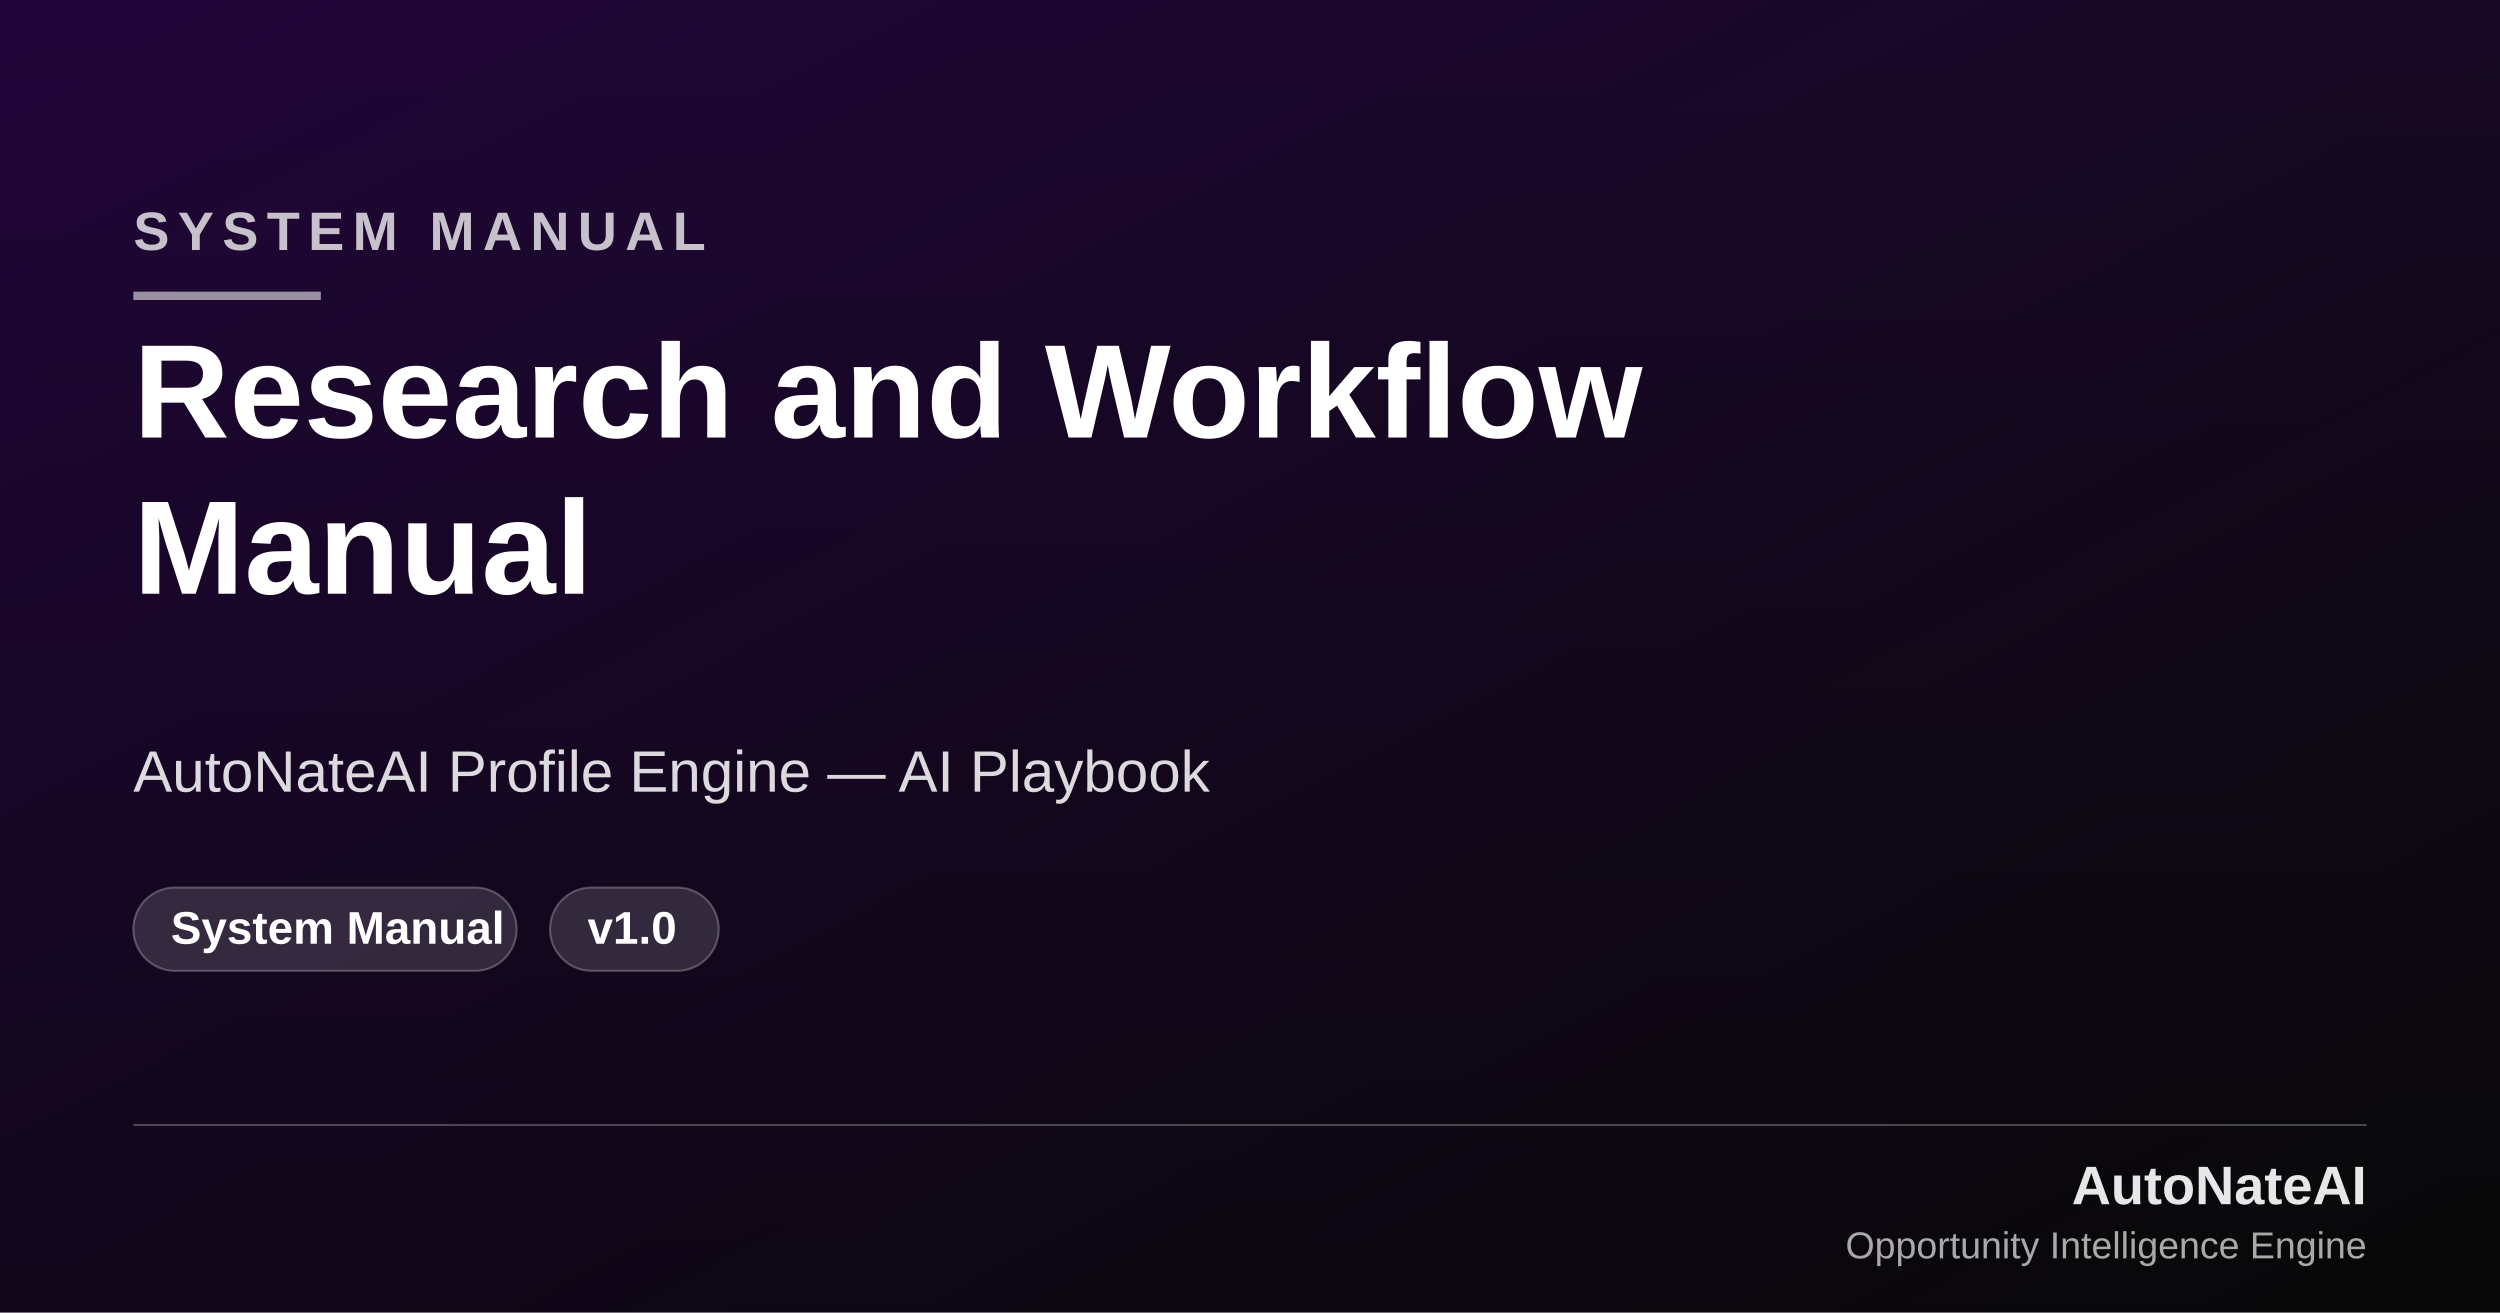
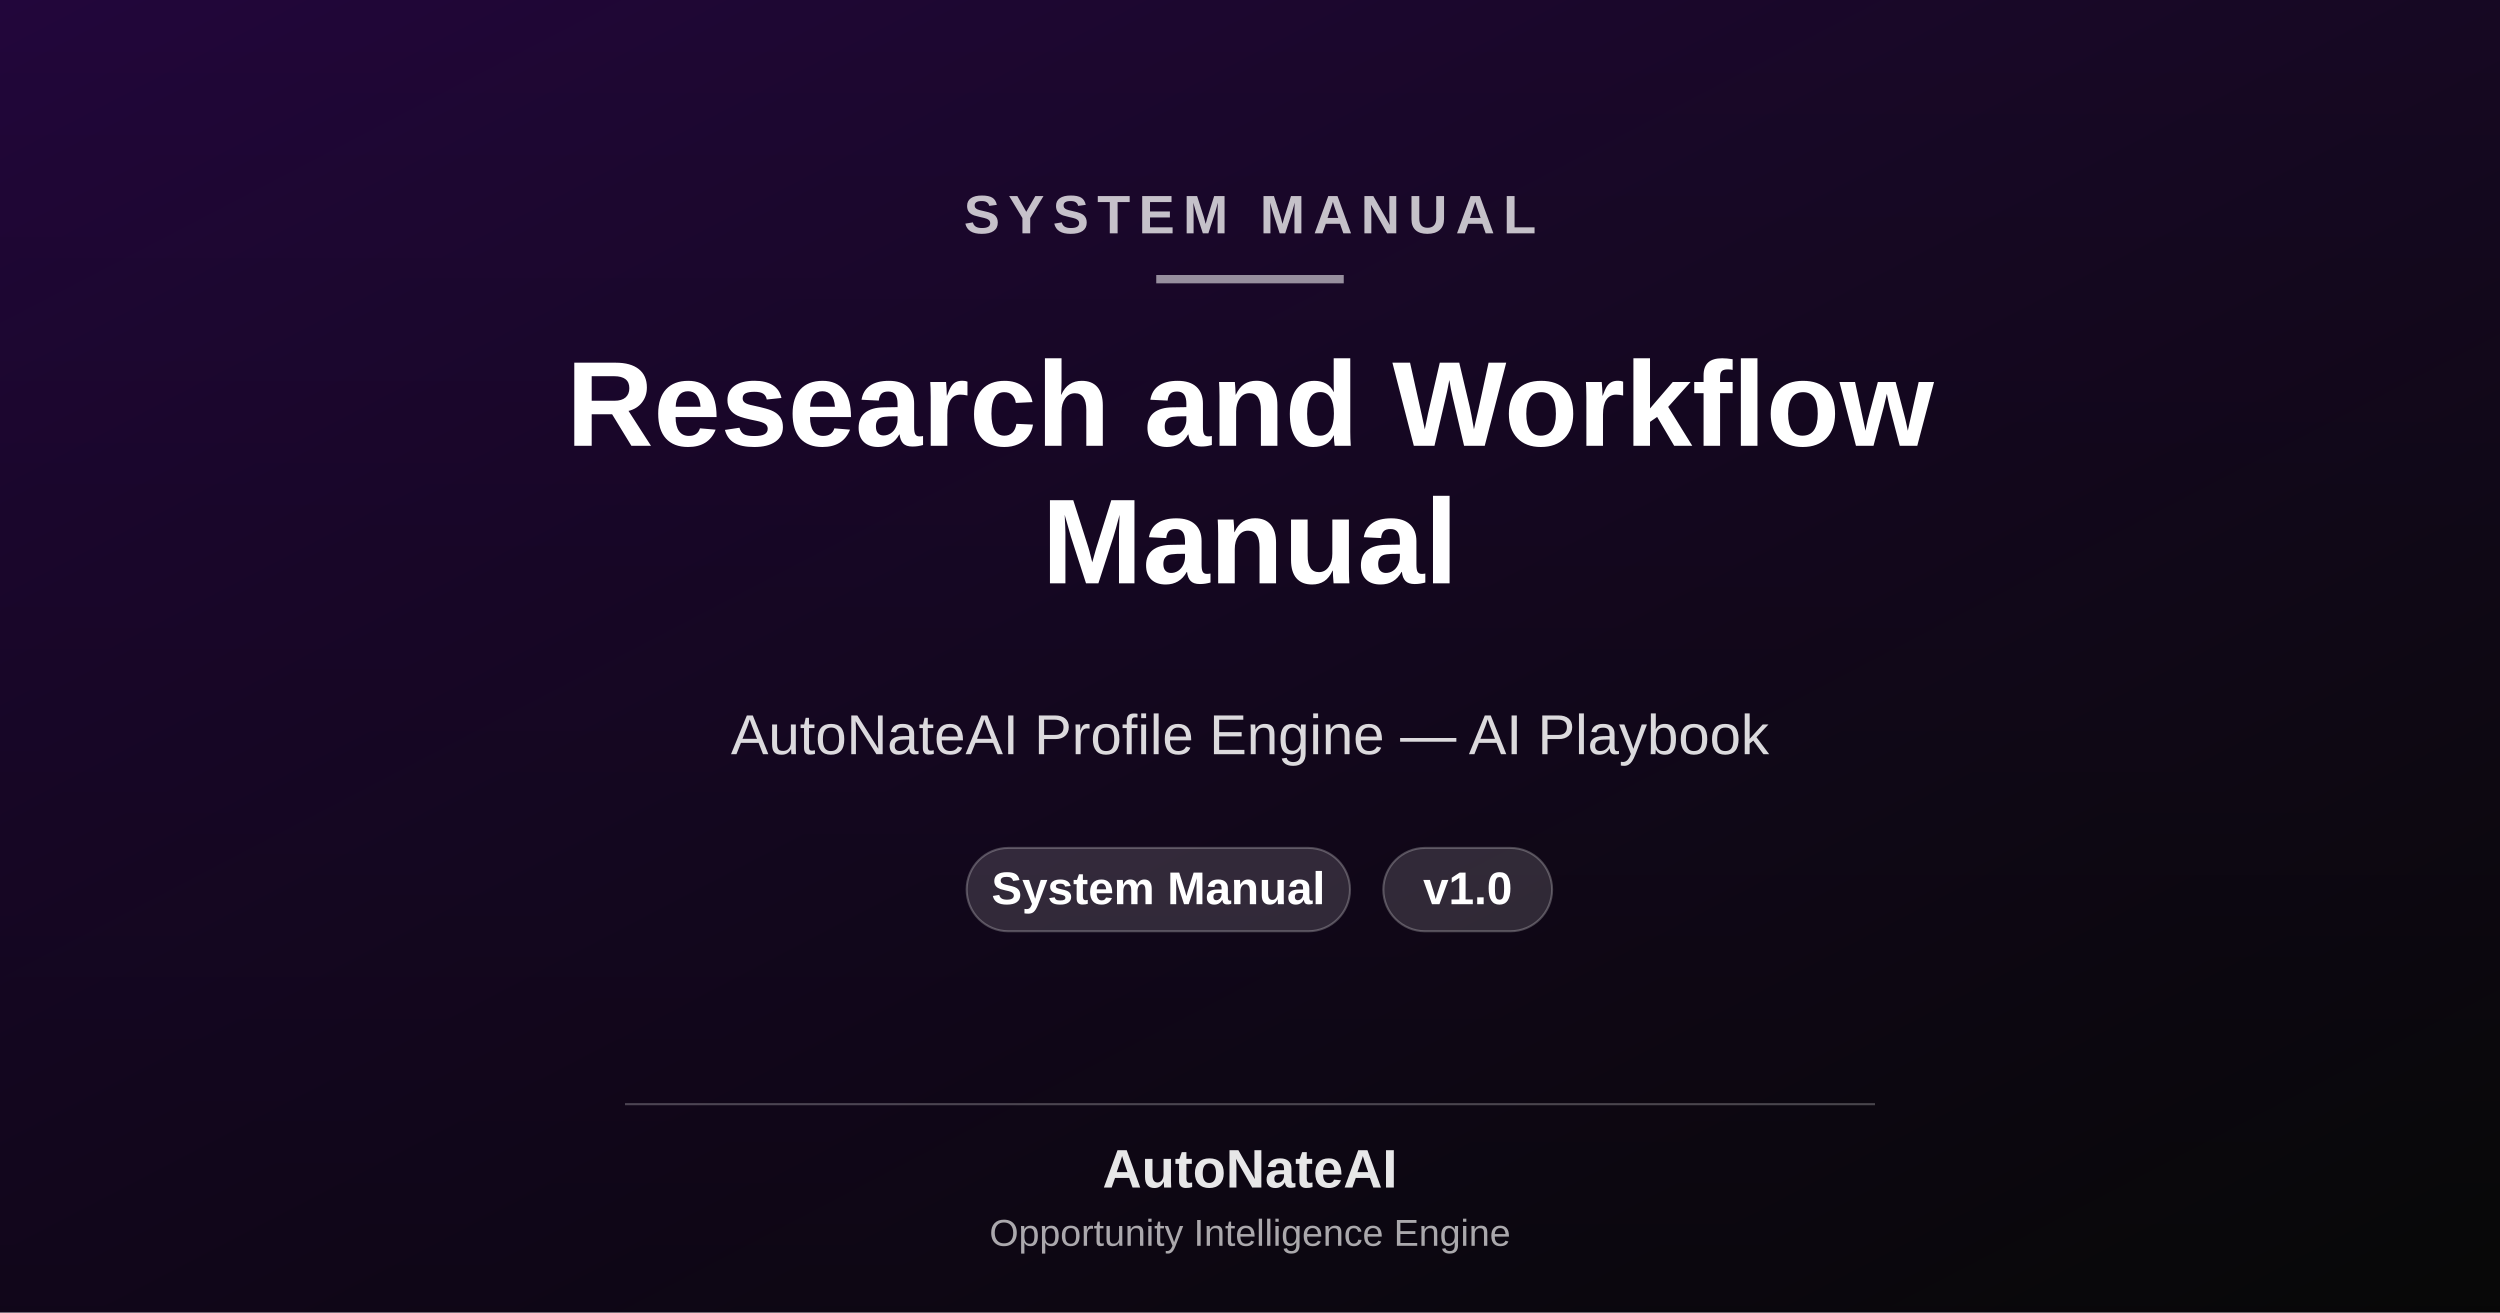
- <svg xmlns="http://www.w3.org/2000/svg" viewBox="0 0 1200 630">
+ <svg xmlns="http://www.w3.org/2000/svg" viewBox="0 0 1200 630" preserveAspectRatio="xMidYMid meet">
  <defs>
    <linearGradient id="grad-research-and-workflow-manual-doc" x1="0%" y1="0%" x2="100%" y2="100%">
      <stop offset="0%" stop-color="#22063B" />
      <stop offset="100%" stop-color="#0A0A0A" />
    </linearGradient>
    <linearGradient id="grad-research-and-workflow-manual-doc-fade" x1="0%" y1="0%" x2="0%" y2="100%">
      <stop offset="0%" stop-color="#000000" stop-opacity="0" />
      <stop offset="100%" stop-color="#000000" stop-opacity="0.25" />
    </linearGradient>
  </defs>
  <rect width="1200" height="630" fill="url(#grad-research-and-workflow-manual-doc)" />
  <rect width="1200" height="630" fill="url(#grad-research-and-workflow-manual-doc-fade)" />
-   <text x="64" y="120" font-family="Arial, Helvetica, sans-serif" font-size="26" font-weight="700" letter-spacing="4" fill="rgba(255,255,255,0.75)">SYSTEM MANUAL</text>
-   <rect x="64" y="140" width="90" height="4" fill="rgba(255,255,255,0.55)" />
-   <text x="64" y="210" font-family="Arial, Helvetica, sans-serif" font-size="64" font-weight="800" fill="#FFFFFF">Research and Workflow</text>
-   <text x="64" y="285" font-family="Arial, Helvetica, sans-serif" font-size="64" font-weight="800" fill="#FFFFFF">Manual</text>
-   <text x="64" y="380" font-family="Arial, Helvetica, sans-serif" font-size="28" font-weight="500" fill="rgba(255,255,255,0.85)">AutoNateAI Profile Engine — AI Playbook</text>
+   <text x="600" y="112" text-anchor="middle" font-family="Arial, Helvetica, sans-serif" font-size="26" font-weight="700" letter-spacing="4" fill="rgba(255,255,255,0.75)">SYSTEM MANUAL</text>
+   <rect x="555" y="132" width="90" height="4" fill="rgba(255,255,255,0.55)" />
+   <text x="600" y="214" text-anchor="middle" font-family="Arial, Helvetica, sans-serif" font-size="58" font-weight="800" fill="#FFFFFF">Research and Workflow</text>
+   <text x="600" y="280" text-anchor="middle" font-family="Arial, Helvetica, sans-serif" font-size="58" font-weight="800" fill="#FFFFFF">Manual</text>
+   <text x="600" y="362" text-anchor="middle" font-family="Arial, Helvetica, sans-serif" font-size="27" font-weight="500" fill="rgba(255,255,255,0.85)">AutoNateAI Profile Engine — AI Playbook</text>
  <g>
-     <rect x="64" y="426" width="184" height="40" rx="20" fill="rgba(255,255,255,0.14)" stroke="rgba(255,255,255,0.25)" />
-     <text x="82" y="453" font-family="Arial, Helvetica, sans-serif" font-size="22" font-weight="600" fill="#FFFFFF">System Manual</text>
+     <rect x="464" y="407" width="184" height="40" rx="20" fill="rgba(255,255,255,0.14)" stroke="rgba(255,255,255,0.25)" />
+     <text x="556" y="434" text-anchor="middle" font-family="Arial, Helvetica, sans-serif" font-size="22" font-weight="600" fill="#FFFFFF">System Manual</text>
  </g>
  <g>
-     <rect x="264" y="426" width="81" height="40" rx="20" fill="rgba(255,255,255,0.14)" stroke="rgba(255,255,255,0.25)" />
-     <text x="282" y="453" font-family="Arial, Helvetica, sans-serif" font-size="22" font-weight="600" fill="#FFFFFF">v1.0</text>
+     <rect x="664" y="407" width="81" height="40" rx="20" fill="rgba(255,255,255,0.14)" stroke="rgba(255,255,255,0.25)" />
+     <text x="704.5" y="434" text-anchor="middle" font-family="Arial, Helvetica, sans-serif" font-size="22" font-weight="600" fill="#FFFFFF">v1.0</text>
  </g>
-   <line x1="64" y1="540" x2="1136" y2="540" stroke="rgba(255,255,255,0.25)" />
-   <text x="1136" y="578" text-anchor="end" font-family="Arial, Helvetica, sans-serif" font-size="26" font-weight="800" fill="rgba(255,255,255,0.9)">AutoNateAI</text>
-   <text x="1136" y="604" text-anchor="end" font-family="Arial, Helvetica, sans-serif" font-size="18" font-weight="500" fill="rgba(255,255,255,0.65)">Opportunity Intelligence Engine</text>
+   <line x1="300" y1="530" x2="900" y2="530" stroke="rgba(255,255,255,0.25)" />
+   <text x="600" y="570" text-anchor="middle" font-family="Arial, Helvetica, sans-serif" font-size="26" font-weight="800" fill="rgba(255,255,255,0.9)">AutoNateAI</text>
+   <text x="600" y="598" text-anchor="middle" font-family="Arial, Helvetica, sans-serif" font-size="18" font-weight="500" fill="rgba(255,255,255,0.65)">Opportunity Intelligence Engine</text>
</svg>
